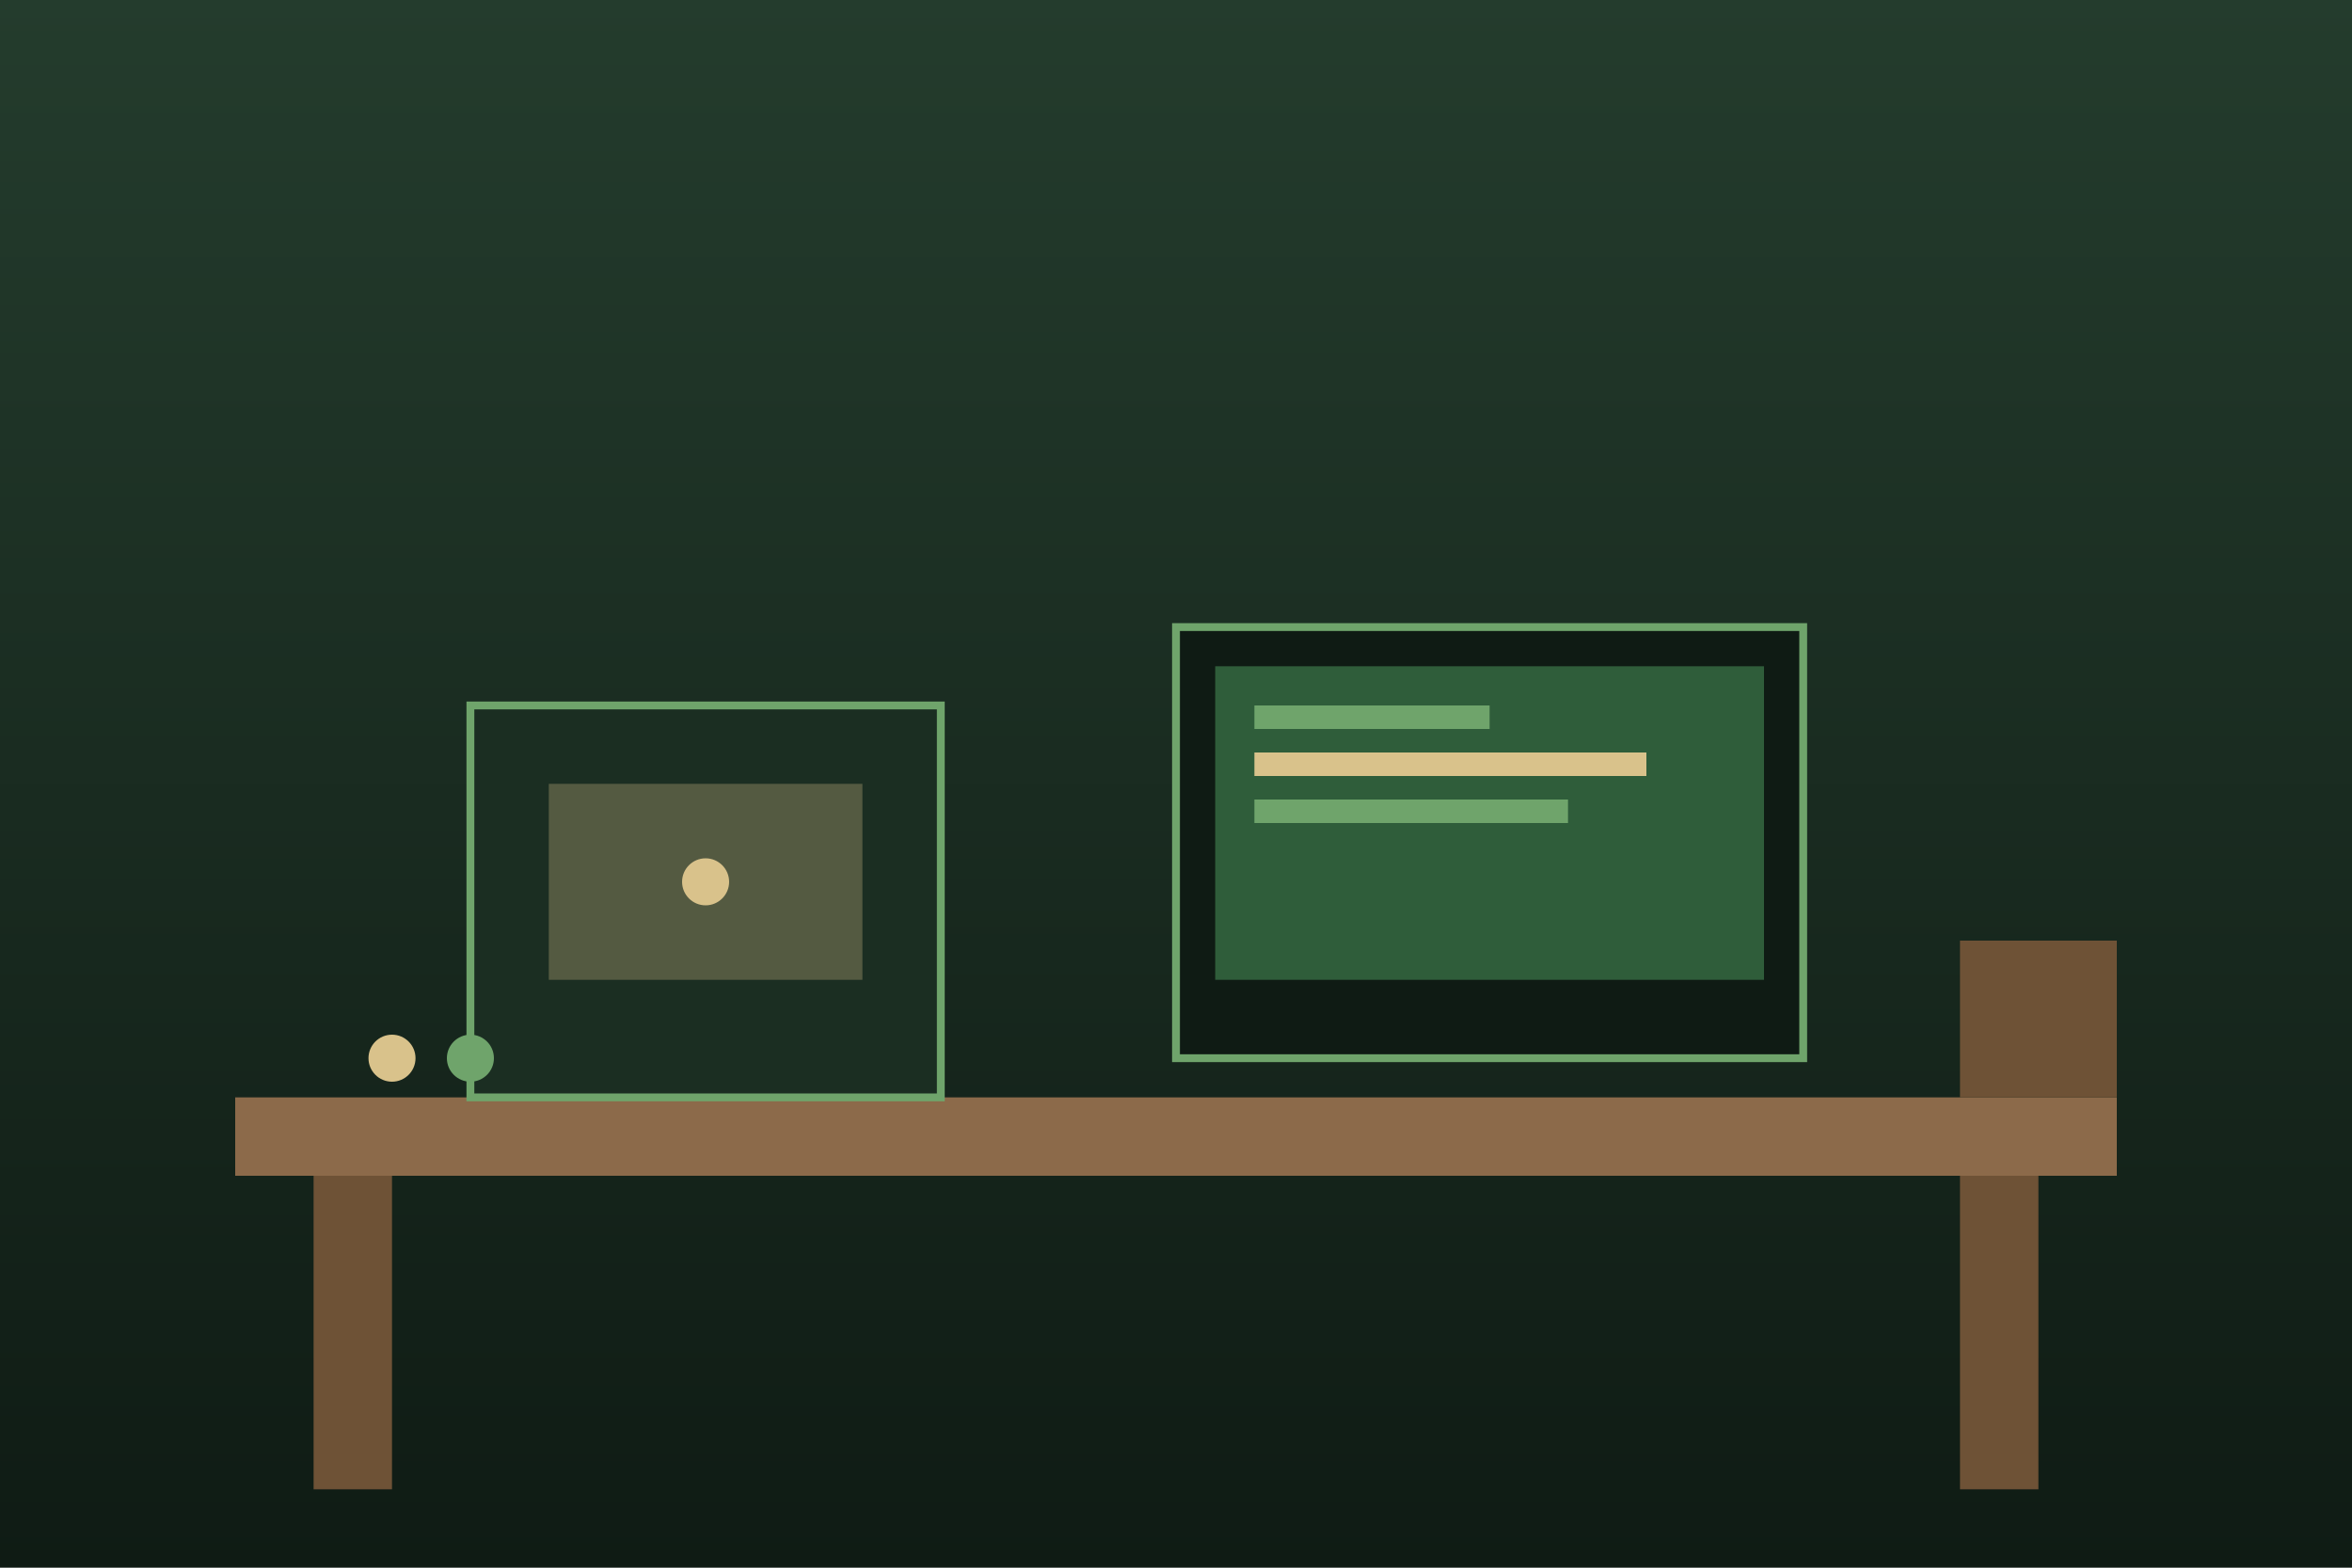
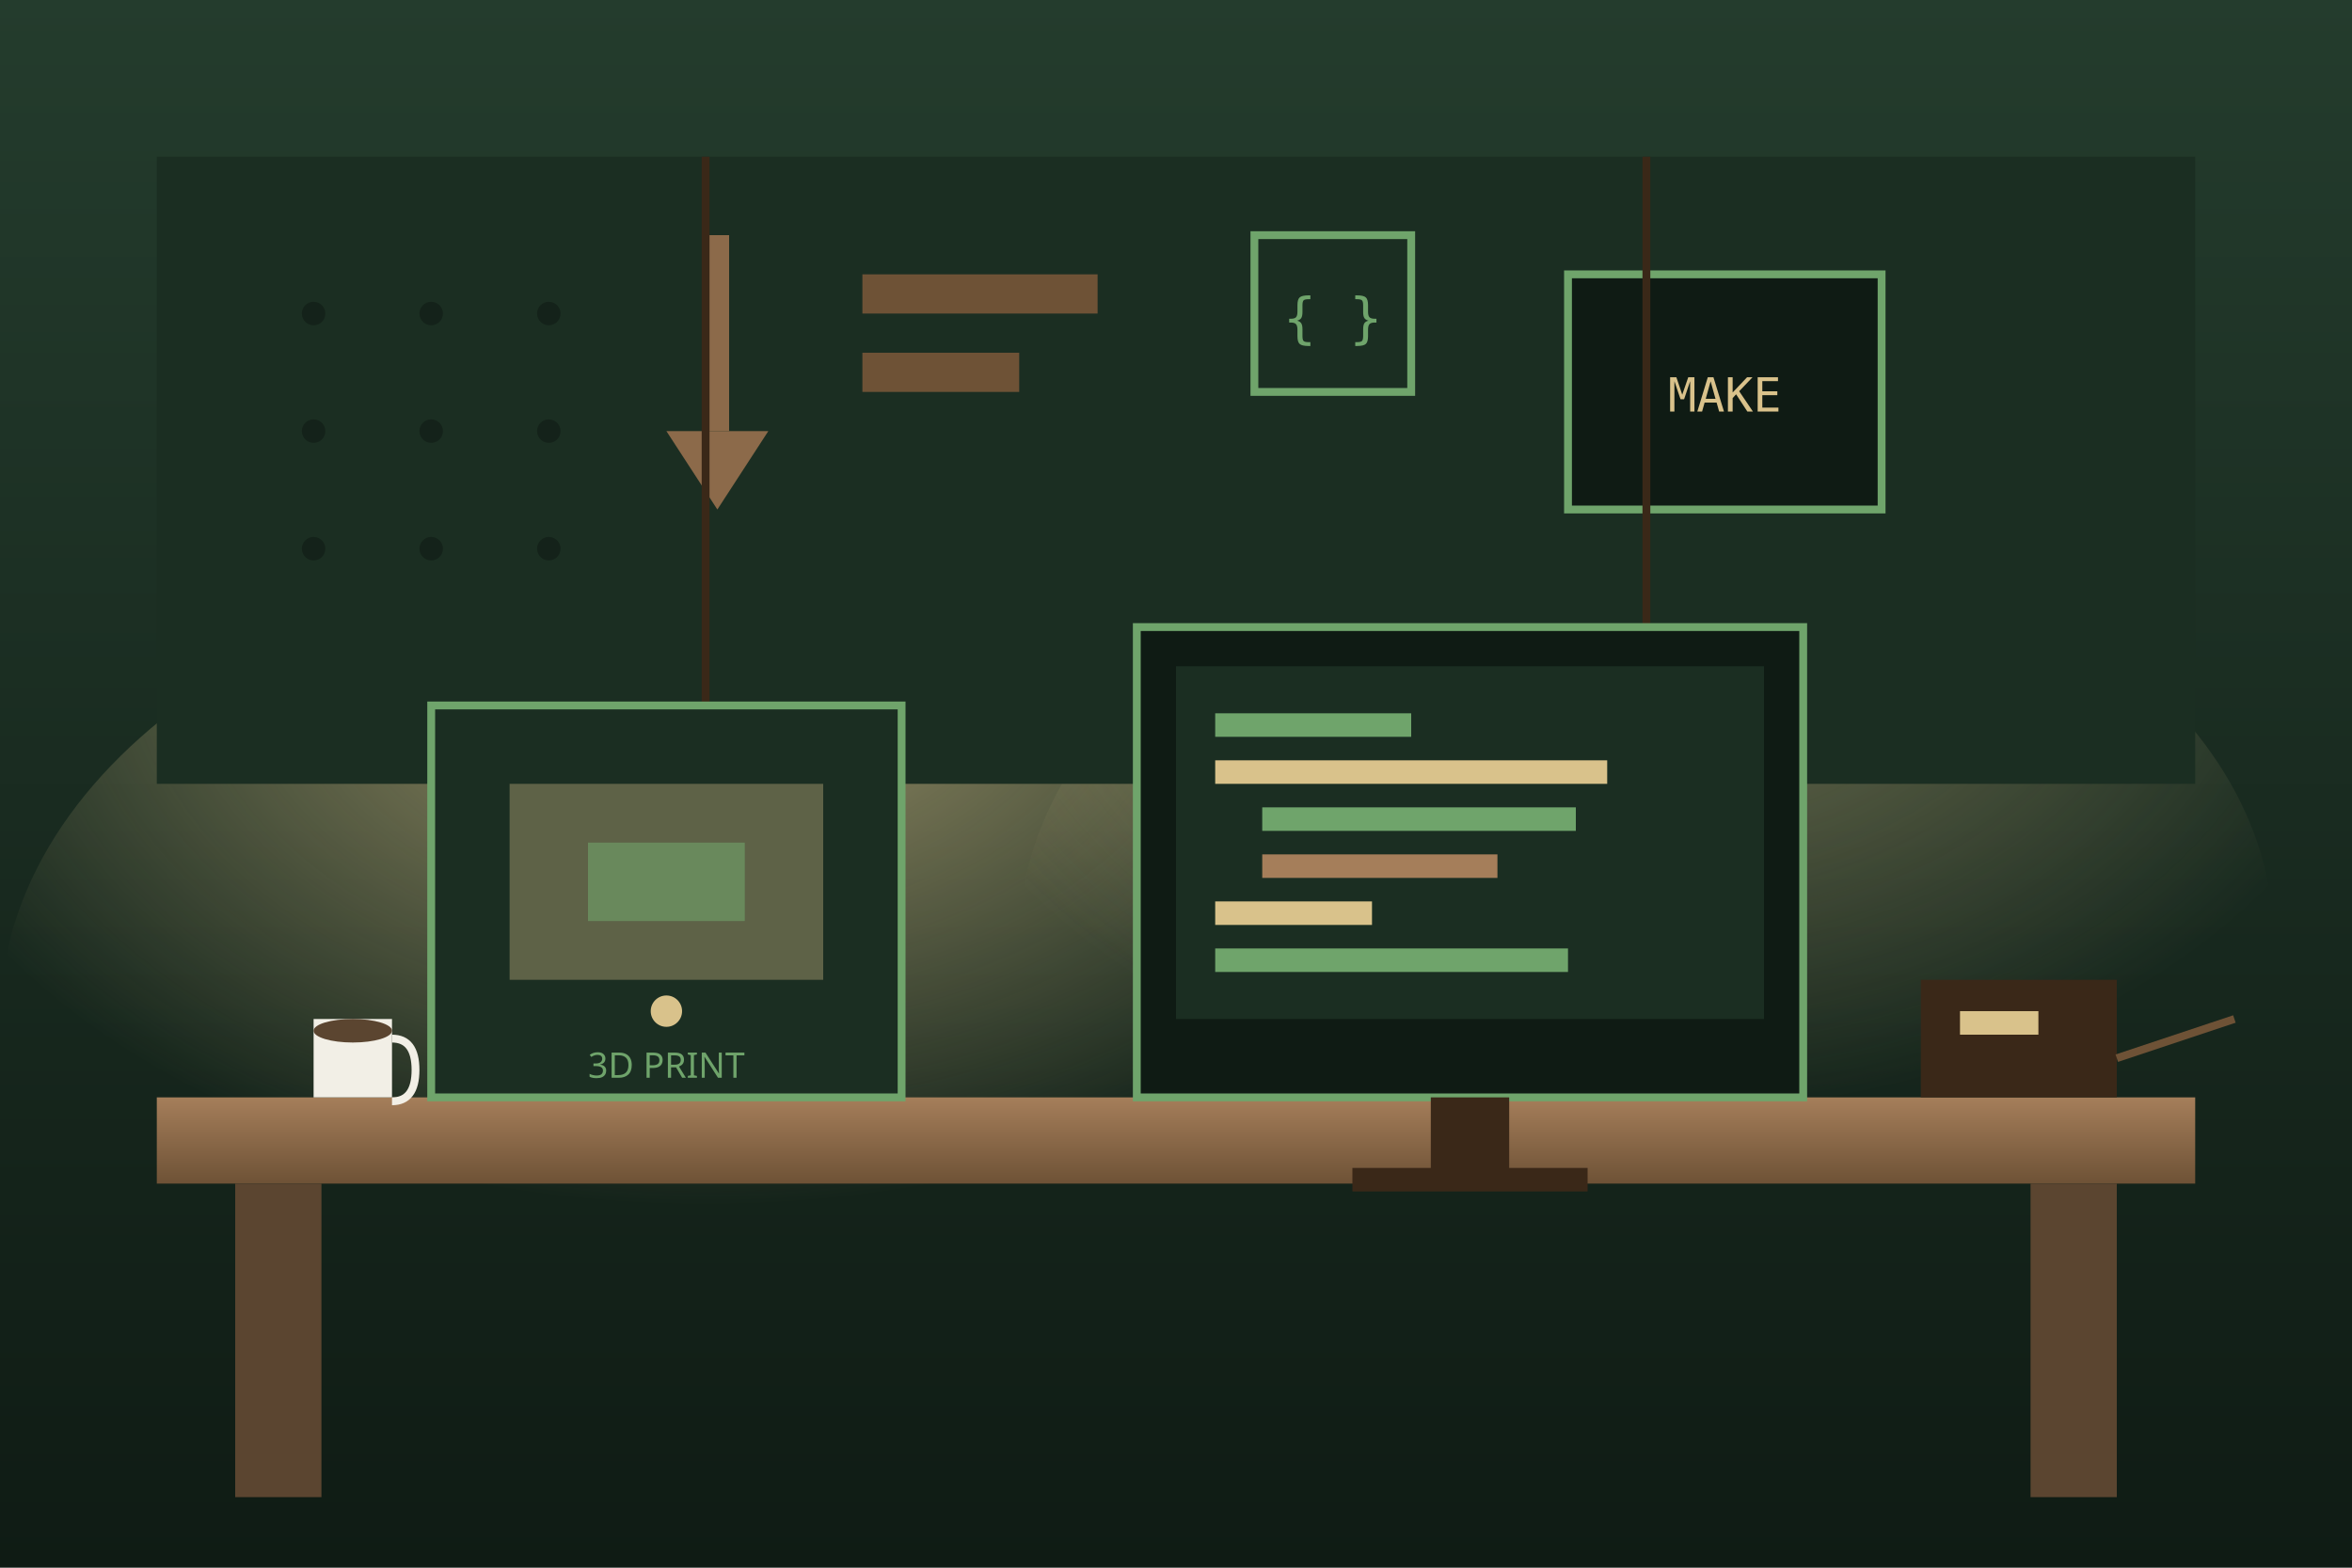
<svg xmlns="http://www.w3.org/2000/svg" viewBox="0 0 600 400" role="img" aria-label="ラボ">
  <defs>
    <linearGradient id="g" x1="0" y1="0" x2="0" y2="1">
      <stop offset="0" stop-color="#243C2D" />
      <stop offset="1" stop-color="#0F1B14" />
    </linearGradient>
+     <linearGradient id="bench" x1="0" y1="0" x2="0" y2="1">
+       <stop offset="0" stop-color="#A57E5A" />
+       <stop offset="1" stop-color="#6E5236" />
+     </linearGradient>
+     <radialGradient id="lampL" cx="0.5" cy="0.1" r="0.6">
+       <stop offset="0" stop-color="#D9C28B" stop-opacity="0.7" />
+       <stop offset="1" stop-color="#D9C28B" stop-opacity="0" />
+     </radialGradient>
  </defs>
  <rect width="600" height="400" fill="url(#g)" />
-   <rect x="60" y="280" width="480" height="20" fill="#8C6A4A" />
-   <rect x="80" y="300" width="20" height="80" fill="#6E5236" />
-   <rect x="500" y="300" width="20" height="80" fill="#6E5236" />
-   <g transform="translate(120,180)">
+   <ellipse cx="180" cy="260" rx="180" ry="120" fill="url(#lampL)" />
+   <ellipse cx="420" cy="240" rx="160" ry="110" fill="url(#lampL)" opacity="0.7" />
+   <rect x="40" y="40" width="520" height="160" fill="#1B2E22" />
+   <g fill="#0F1B14" opacity="0.6">
+     <circle cx="80" cy="80" r="3" />
+     <circle cx="110" cy="80" r="3" />
+     <circle cx="140" cy="80" r="3" />
+     <circle cx="80" cy="110" r="3" />
+     <circle cx="110" cy="110" r="3" />
+     <circle cx="140" cy="110" r="3" />
+     <circle cx="80" cy="140" r="3" />
+     <circle cx="110" cy="140" r="3" />
+     <circle cx="140" cy="140" r="3" />
+   </g>
+   <rect x="180" y="60" width="6" height="50" fill="#8C6A4A" />
+   <polygon points="170,110 196,110 183,130" fill="#8C6A4A" />
+   <rect x="220" y="70" width="60" height="10" fill="#6E5236" />
+   <rect x="220" y="90" width="40" height="10" fill="#6E5236" />
+   <rect x="320" y="60" width="40" height="40" fill="none" stroke="#6FA46B" stroke-width="2" />
+   <text x="340" y="86" text-anchor="middle" fill="#6FA46B" font-family="monospace" font-size="14">{ }</text>
+   <rect x="400" y="70" width="80" height="60" fill="#0F1B14" stroke="#6FA46B" stroke-width="2" />
+   <text x="440" y="105" text-anchor="middle" fill="#D9C28B" font-family="monospace" font-size="12">MAKE</text>
+   <line x1="180" y1="40" x2="180" y2="200" stroke="#3a2818" stroke-width="2" />
+   <line x1="420" y1="40" x2="420" y2="180" stroke="#3a2818" stroke-width="2" />
+   <ellipse cx="180" cy="210" rx="40" ry="14" fill="#D9C28B" />
+   <ellipse cx="420" cy="190" rx="36" ry="12" fill="#D9C28B" />
+   <rect x="40" y="280" width="520" height="22" fill="url(#bench)" />
+   <rect x="60" y="302" width="22" height="80" fill="#5B4530" />
+   <rect x="518" y="302" width="22" height="80" fill="#5B4530" />
+   <g transform="translate(110,180)">
    <rect width="120" height="100" fill="#1B2E22" stroke="#6FA46B" stroke-width="2" />
-     <rect x="20" y="20" width="80" height="50" fill="#D9C28B" opacity="0.3" />
-     <circle cx="60" cy="45" r="6" fill="#D9C28B" />
+     <rect x="20" y="20" width="80" height="50" fill="#D9C28B" opacity="0.35" />
+     <rect x="40" y="35" width="40" height="20" fill="#6FA46B" opacity="0.6" />
+     <circle cx="60" cy="78" r="4" fill="#D9C28B" />
+     <text x="60" y="95" text-anchor="middle" fill="#6FA46B" font-family="sans-serif" font-size="9">3D PRINT</text>
  </g>
-   <g transform="translate(300,160)">
-     <rect width="160" height="110" fill="#0F1B14" stroke="#6FA46B" stroke-width="2" />
-     <rect x="10" y="10" width="140" height="80" fill="#2F5D3A" />
-     <rect x="20" y="20" width="60" height="6" fill="#6FA46B" />
-     <rect x="20" y="32" width="100" height="6" fill="#D9C28B" />
-     <rect x="20" y="44" width="80" height="6" fill="#6FA46B" />
+   <g transform="translate(290,160)">
+     <rect width="170" height="120" fill="#0F1B14" stroke="#6FA46B" stroke-width="2" />
+     <rect x="10" y="10" width="150" height="90" fill="#1B2E22" />
+     <rect x="20" y="22" width="50" height="6" fill="#6FA46B" />
+     <rect x="20" y="34" width="100" height="6" fill="#D9C28B" />
+     <rect x="32" y="46" width="80" height="6" fill="#6FA46B" />
+     <rect x="32" y="58" width="60" height="6" fill="#A57E5A" />
+     <rect x="20" y="70" width="40" height="6" fill="#D9C28B" />
+     <rect x="20" y="82" width="90" height="6" fill="#6FA46B" />
+     <rect x="75" y="120" width="20" height="20" fill="#3a2818" />
+     <rect x="55" y="138" width="60" height="6" fill="#3a2818" />
  </g>
-   <circle cx="100" cy="270" r="6" fill="#D9C28B" />
-   <circle cx="120" cy="270" r="6" fill="#6FA46B" />
-   <rect x="500" y="240" width="40" height="40" fill="#6E5236" />
+   <g transform="translate(490,250)">
+     <rect width="50" height="30" fill="#3a2818" />
+     <rect x="10" y="8" width="20" height="6" fill="#D9C28B" />
+     <line x1="50" y1="20" x2="80" y2="10" stroke="#6E5236" stroke-width="2" />
+   </g>
+   <g transform="translate(80,260)">
+     <rect width="20" height="20" fill="#F2EFE6" />
+     <path d="M20,5 q6,0 6,8 q0,8 -6,8" fill="none" stroke="#F2EFE6" stroke-width="2" />
+     <ellipse cx="10" cy="3" rx="10" ry="3" fill="#5B4530" />
+   </g>
</svg>
